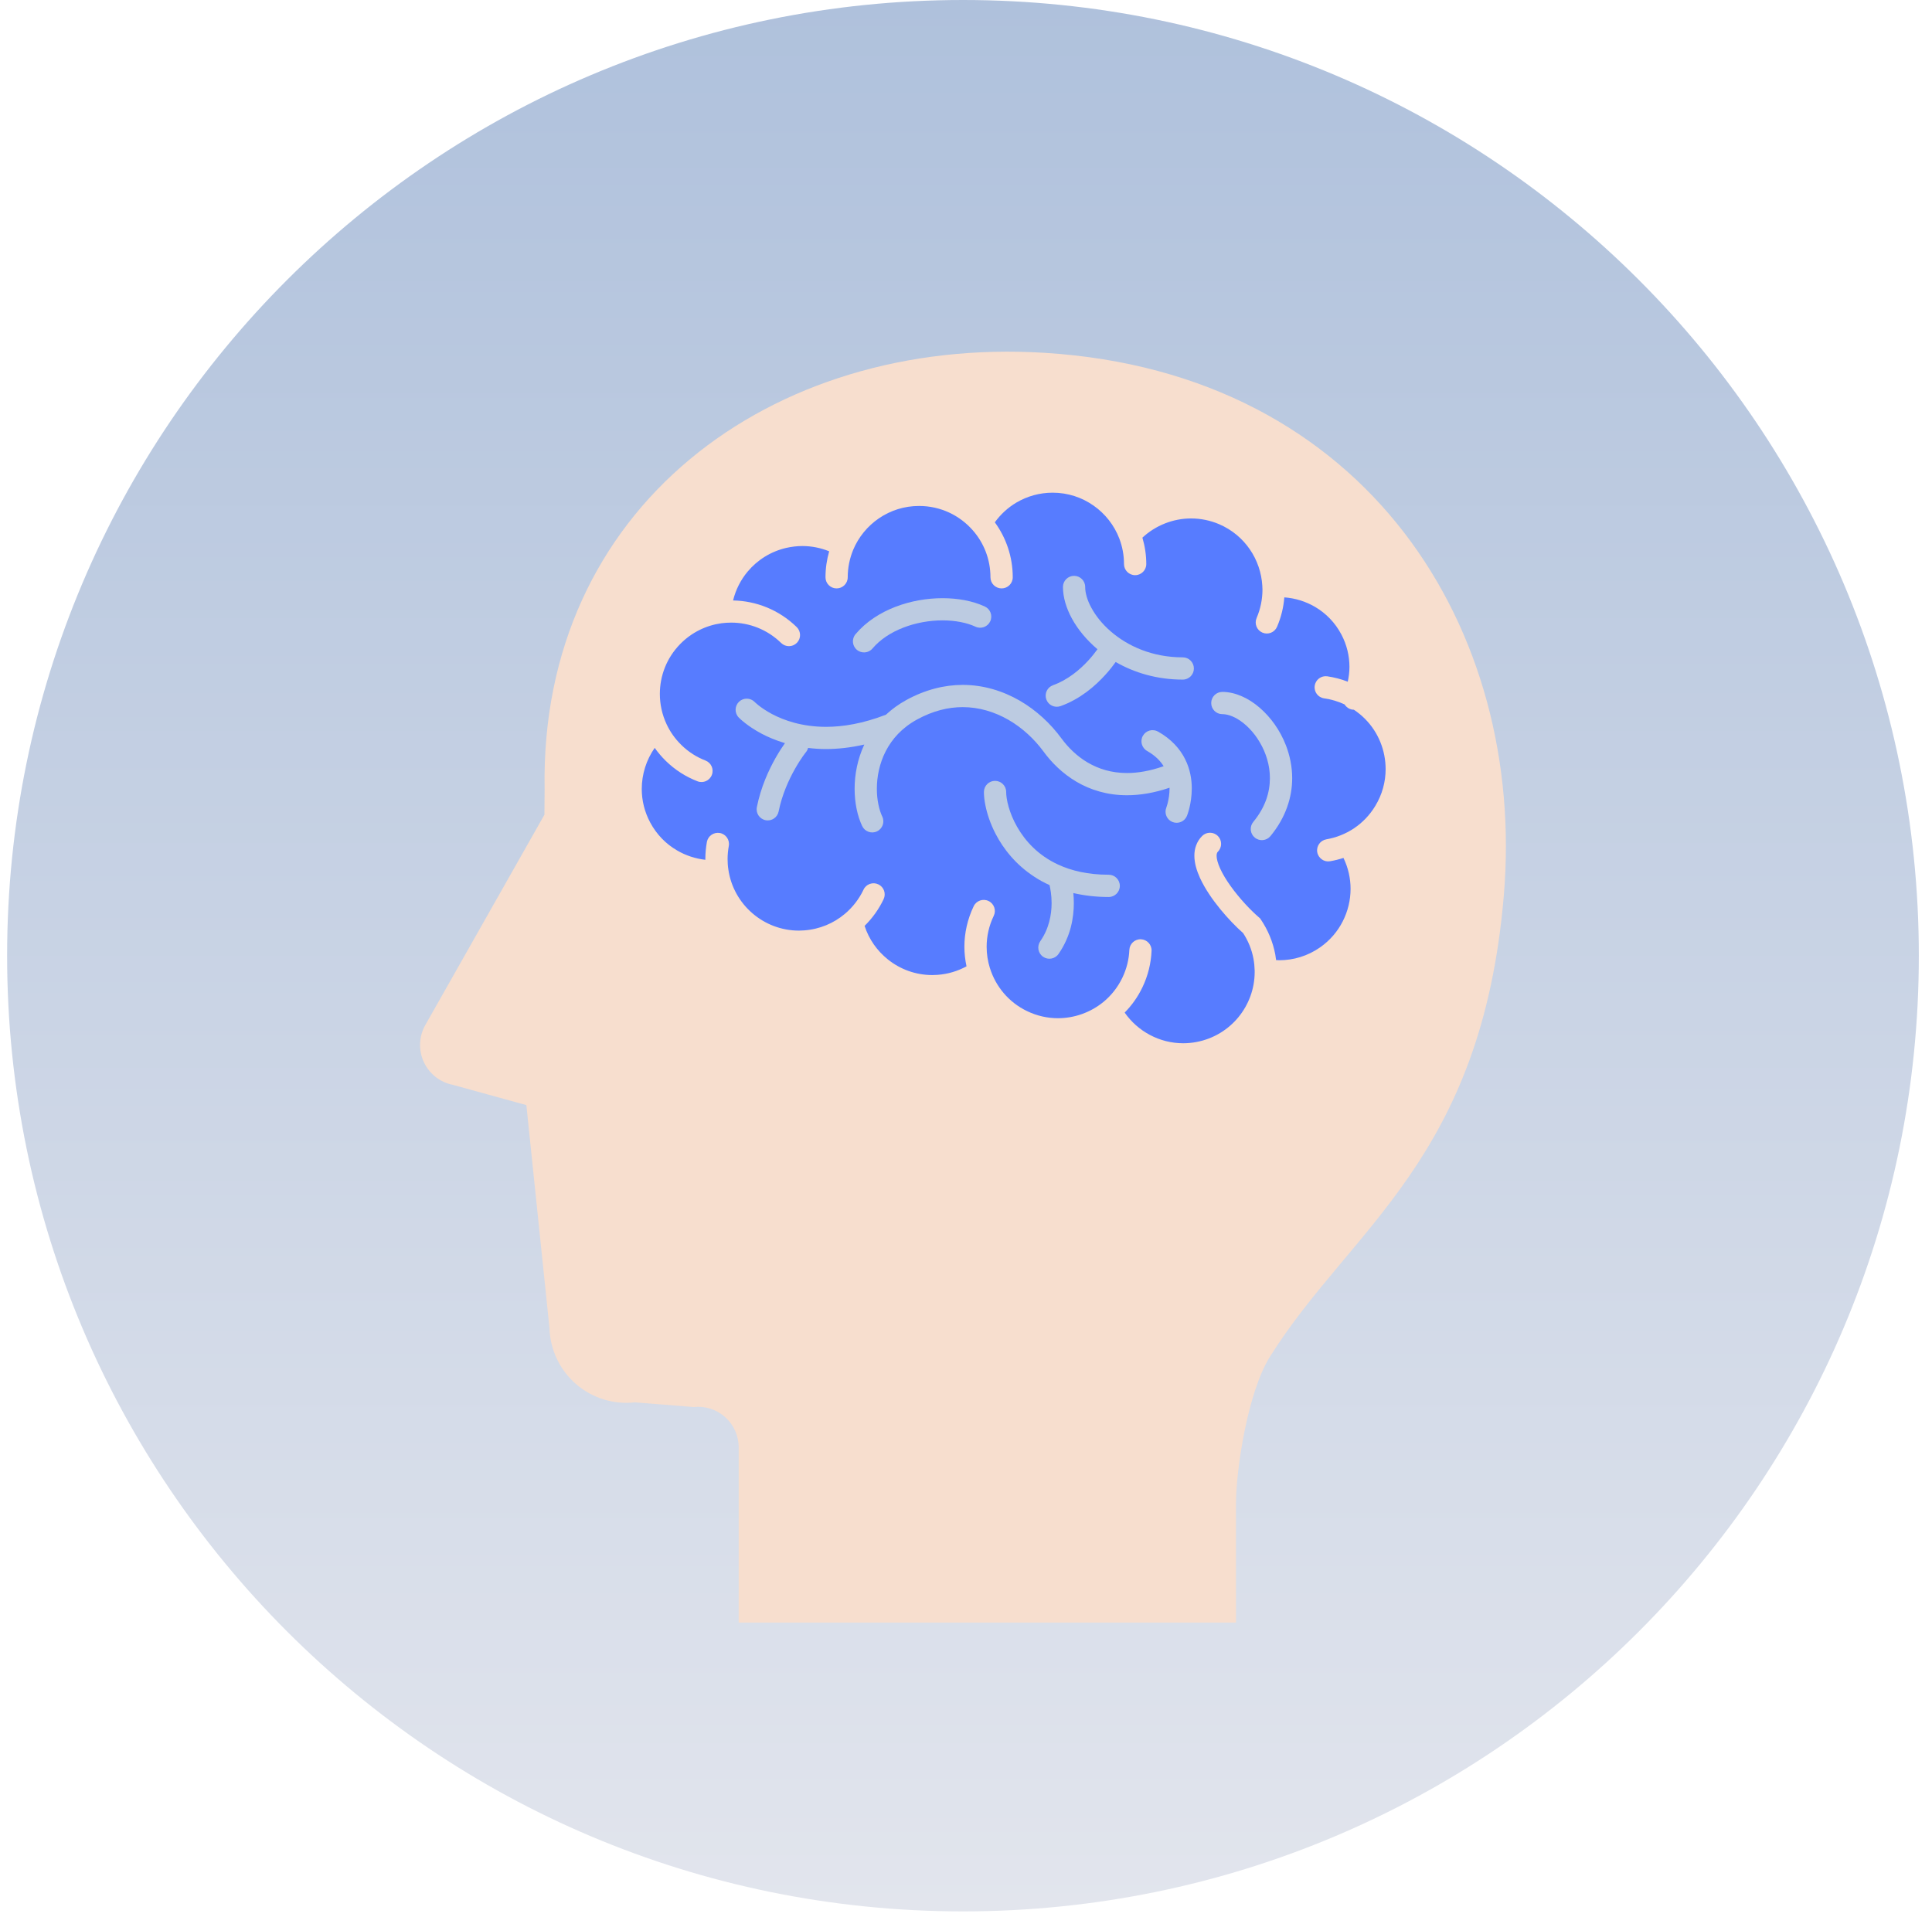
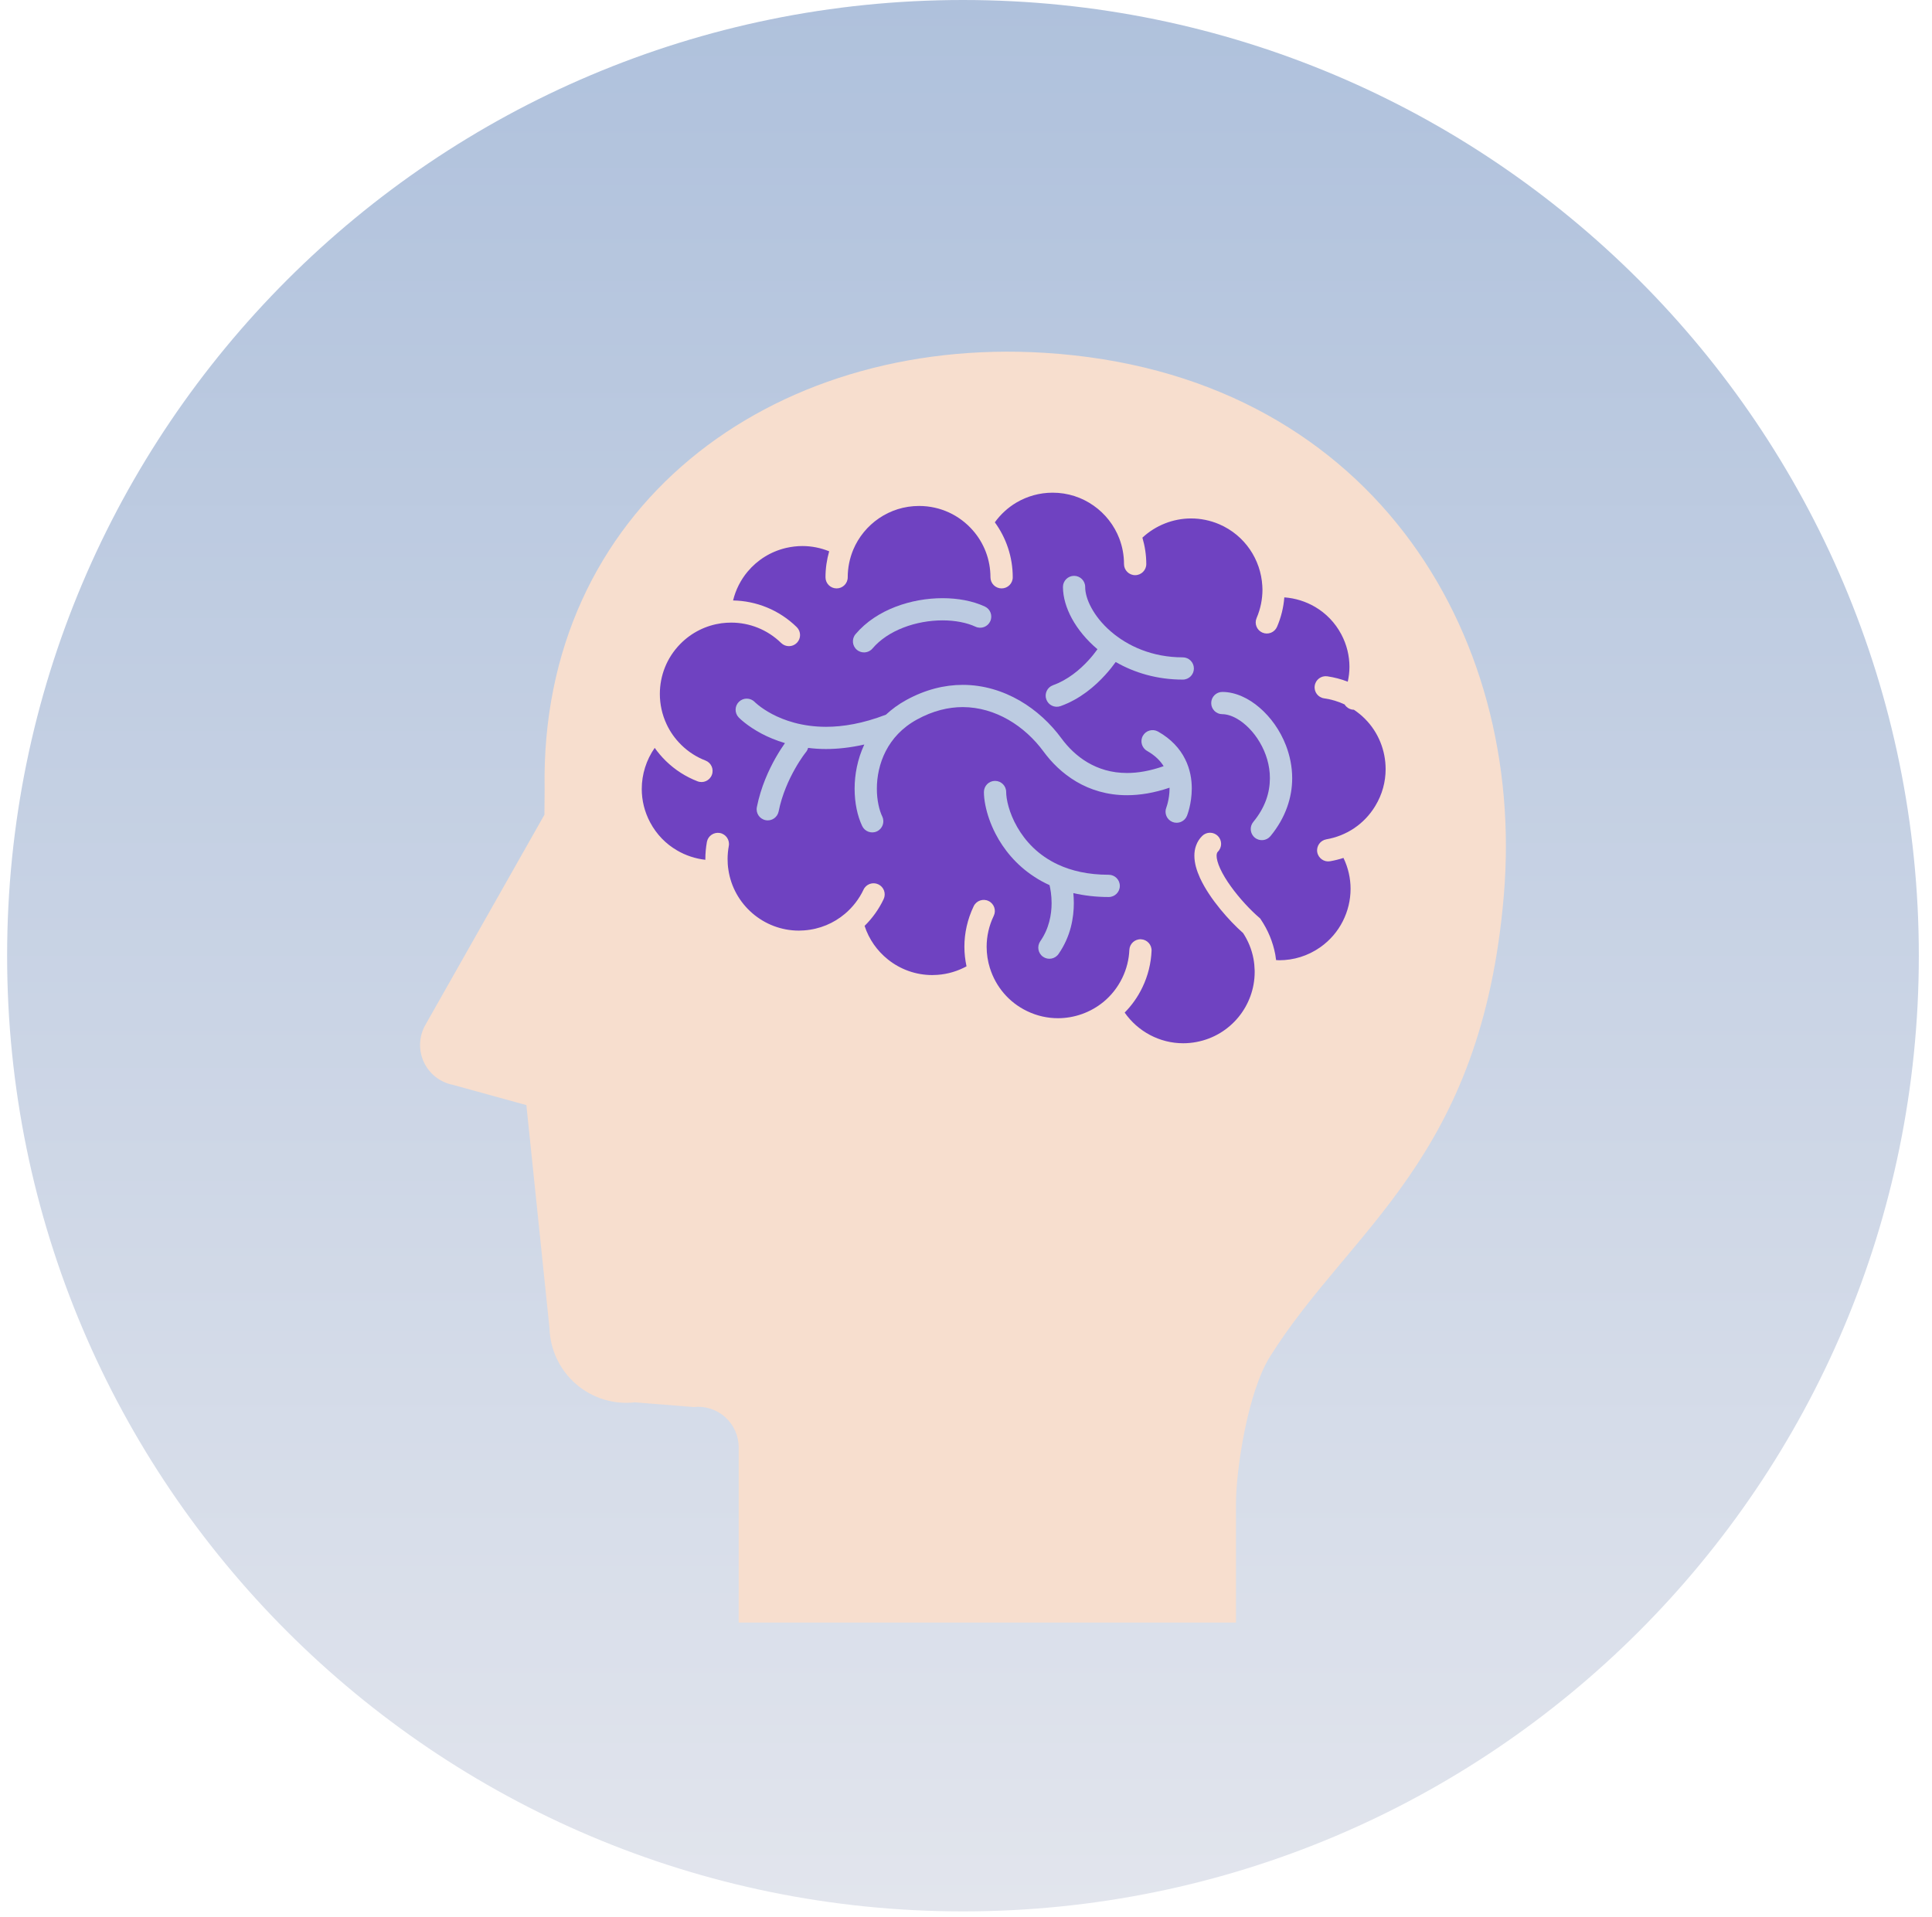
<svg xmlns="http://www.w3.org/2000/svg" width="127" height="126" viewBox="0 0 127 126" fill="none">
-   <circle cx="63.301" cy="62.833" r="62.833" fill="url(#paint0_linear_4741_2343)" />
-   <circle cx="66.319" cy="54.791" r="26.641" fill="#577CFF" />
-   <path d="M72.88 57.51C71.515 57.51 70.427 57.247 69.554 56.842C68.246 56.236 67.399 55.303 66.866 54.372C66.6 53.909 66.416 53.448 66.301 53.043C66.185 52.639 66.14 52.283 66.141 52.071C66.141 51.665 65.814 51.338 65.409 51.338C65.005 51.338 64.678 51.665 64.678 52.071C64.678 52.334 64.71 52.624 64.775 52.943C64.887 53.503 65.097 54.148 65.442 54.815C65.956 55.809 66.775 56.855 67.999 57.647C68.306 57.85 68.635 58.031 68.992 58.192C69.049 58.435 69.128 58.861 69.127 59.378C69.127 59.752 69.085 60.168 68.972 60.597C68.859 61.025 68.676 61.46 68.38 61.885C68.153 62.219 68.234 62.673 68.567 62.903C68.898 63.132 69.353 63.051 69.583 62.718C69.983 62.142 70.237 61.542 70.387 60.971C70.536 60.399 70.588 59.854 70.588 59.378C70.588 59.14 70.575 58.916 70.556 58.715C71.26 58.877 72.03 58.974 72.88 58.974C73.284 58.974 73.612 58.646 73.612 58.242C73.612 57.838 73.284 57.51 72.88 57.51Z" fill="#BCCBE1" />
-   <path d="M76.123 48.098C75.771 47.902 75.327 48.023 75.127 48.376C74.928 48.726 75.053 49.172 75.405 49.372C75.944 49.681 76.272 50.022 76.492 50.375C75.59 50.691 74.793 50.823 74.085 50.823C73.053 50.822 72.209 50.549 71.494 50.13C70.784 49.713 70.211 49.14 69.775 48.548C69.057 47.568 68.124 46.697 67.023 46.06C65.922 45.427 64.651 45.029 63.284 45.029C62.088 45.029 60.828 45.338 59.577 46.024C59.067 46.303 58.622 46.631 58.237 46.989C56.716 47.575 55.407 47.787 54.297 47.787C52.717 47.784 51.538 47.362 50.749 46.946C50.356 46.737 50.062 46.53 49.871 46.38C49.776 46.303 49.705 46.244 49.662 46.204L49.619 46.162L49.611 46.154C49.33 45.867 48.87 45.859 48.578 46.138C48.288 46.419 48.28 46.88 48.56 47.172C48.602 47.214 49.103 47.726 50.066 48.238C50.487 48.461 51.003 48.679 51.599 48.858C51.441 49.081 51.224 49.408 50.988 49.822C50.536 50.62 50.016 51.743 49.753 53.062C49.671 53.461 49.929 53.845 50.325 53.924C50.721 54.005 51.105 53.745 51.184 53.349C51.406 52.237 51.862 51.246 52.261 50.544C52.461 50.189 52.644 49.912 52.777 49.721C52.844 49.628 52.897 49.555 52.933 49.509C52.951 49.486 52.964 49.47 52.972 49.459L52.983 49.449L52.984 49.446C53.05 49.364 53.094 49.271 53.12 49.172C53.491 49.22 53.882 49.247 54.297 49.247C55.065 49.247 55.908 49.156 56.815 48.951C56.363 49.919 56.179 50.931 56.178 51.857C56.18 52.788 56.358 53.637 56.676 54.311C56.849 54.675 57.285 54.832 57.649 54.659C58.013 54.485 58.17 54.05 57.996 53.685C57.794 53.264 57.638 52.595 57.641 51.857C57.639 51.059 57.814 50.184 58.226 49.383C58.641 48.583 59.282 47.854 60.28 47.306C61.331 46.729 62.338 46.492 63.284 46.49C64.365 46.492 65.382 46.804 66.292 47.327C67.2 47.85 67.992 48.588 68.596 49.411C69.127 50.137 69.839 50.851 70.753 51.391C71.666 51.931 72.788 52.286 74.085 52.284C74.943 52.284 75.874 52.131 76.879 51.79L76.88 51.841C76.88 52.199 76.824 52.525 76.768 52.756C76.742 52.869 76.713 52.962 76.693 53.019C76.684 53.049 76.677 53.071 76.672 53.084L76.668 53.095V53.096C76.52 53.47 76.7 53.893 77.075 54.044C77.45 54.193 77.876 54.01 78.026 53.637C78.046 53.585 78.338 52.853 78.342 51.841C78.342 51.261 78.241 50.579 77.901 49.907C77.566 49.231 76.987 48.585 76.123 48.098Z" fill="#BCCBE1" />
+   <circle cx="63.301" cy="62.833" r="62.833" fill="url(#paint0_linear_1_100)" />
+   <circle cx="66.319" cy="54.789" r="26.641" fill="#6F42C1" />
+   <path d="M72.88 57.512C71.515 57.512 70.427 57.249 69.554 56.844C68.246 56.238 67.399 55.305 66.866 54.374C66.6 53.911 66.416 53.45 66.301 53.045C66.185 52.641 66.14 52.285 66.141 52.073C66.141 51.667 65.814 51.34 65.409 51.34C65.005 51.34 64.678 51.667 64.678 52.073C64.678 52.336 64.71 52.626 64.775 52.945C64.887 53.505 65.097 54.149 65.442 54.817C65.956 55.811 66.775 56.857 67.999 57.649C68.306 57.852 68.635 58.033 68.992 58.194C69.049 58.437 69.128 58.863 69.127 59.38C69.127 59.754 69.085 60.17 68.972 60.599C68.859 61.027 68.676 61.462 68.38 61.887C68.153 62.221 68.234 62.675 68.567 62.905C68.898 63.134 69.353 63.053 69.583 62.72C69.983 62.144 70.237 61.544 70.387 60.973C70.536 60.401 70.588 59.856 70.588 59.38C70.588 59.142 70.575 58.918 70.556 58.717C71.26 58.879 72.03 58.975 72.88 58.975C73.284 58.975 73.612 58.648 73.612 58.244C73.612 57.84 73.284 57.512 72.88 57.512Z" fill="#BCCBE1" />
+   <path d="M76.123 48.096C75.771 47.9 75.327 48.021 75.127 48.374C74.928 48.724 75.053 49.17 75.405 49.37C75.944 49.679 76.272 50.02 76.492 50.373C75.59 50.689 74.793 50.821 74.085 50.821C73.053 50.82 72.209 50.547 71.494 50.128C70.784 49.711 70.211 49.138 69.775 48.546C69.057 47.566 68.124 46.695 67.023 46.058C65.922 45.425 64.651 45.027 63.284 45.027C62.088 45.027 60.828 45.336 59.577 46.022C59.067 46.301 58.622 46.629 58.237 46.987C56.716 47.573 55.407 47.785 54.297 47.785C52.717 47.782 51.538 47.36 50.749 46.944C50.356 46.735 50.062 46.528 49.871 46.378C49.776 46.301 49.705 46.242 49.662 46.202L49.619 46.16L49.611 46.152C49.33 45.865 48.87 45.857 48.578 46.136C48.288 46.417 48.28 46.879 48.56 47.17C48.602 47.212 49.103 47.724 50.066 48.236C50.487 48.459 51.003 48.677 51.599 48.856C51.441 49.079 51.224 49.406 50.988 49.82C50.536 50.618 50.016 51.741 49.753 53.06C49.671 53.459 49.929 53.843 50.325 53.922C50.721 54.003 51.105 53.743 51.184 53.347C51.406 52.235 51.862 51.244 52.261 50.542C52.461 50.188 52.644 49.91 52.777 49.719C52.844 49.626 52.897 49.553 52.933 49.507C52.951 49.484 52.964 49.468 52.972 49.457L52.983 49.447L52.984 49.444C53.05 49.362 53.094 49.269 53.12 49.17C53.491 49.218 53.882 49.245 54.297 49.245C55.065 49.245 55.908 49.154 56.815 48.949C56.363 49.917 56.179 50.929 56.178 51.855C56.18 52.787 56.358 53.635 56.676 54.309C56.849 54.673 57.285 54.83 57.649 54.657C58.013 54.483 58.17 54.049 57.996 53.683C57.794 53.262 57.638 52.593 57.641 51.855C57.639 51.057 57.814 50.182 58.226 49.381C58.641 48.581 59.282 47.852 60.28 47.304C61.331 46.727 62.338 46.491 63.284 46.488C64.365 46.491 65.382 46.802 66.292 47.325C67.2 47.848 67.992 48.586 68.596 49.409C69.127 50.135 69.839 50.849 70.753 51.389C71.666 51.929 72.788 52.284 74.085 52.282C74.943 52.282 75.874 52.129 76.879 51.788L76.88 51.839C76.88 52.197 76.824 52.523 76.768 52.754C76.742 52.867 76.713 52.96 76.693 53.017C76.684 53.047 76.677 53.069 76.672 53.082L76.668 53.093V53.094C76.52 53.468 76.7 53.891 77.075 54.042C77.45 54.191 77.876 54.008 78.026 53.635C78.046 53.583 78.338 52.851 78.342 51.839C78.342 51.259 78.241 50.577 77.901 49.905C77.566 49.229 76.987 48.583 76.123 48.096Z" fill="#BCCBE1" />
  <path d="M57.354 42.635C57.858 42.041 58.573 41.574 59.388 41.261C60.203 40.944 61.11 40.787 61.961 40.787C62.788 40.787 63.56 40.939 64.124 41.203C64.493 41.373 64.927 41.212 65.094 40.846C65.263 40.48 65.104 40.044 64.739 39.877C63.922 39.499 62.961 39.33 61.961 39.328C60.933 39.328 59.862 39.512 58.861 39.896C57.865 40.28 56.939 40.867 56.241 41.692C55.978 41.999 56.017 42.46 56.324 42.72C56.633 42.983 57.096 42.943 57.354 42.635Z" fill="#BCCBE1" />
  <path d="M68.652 23.196C50.632 22.087 35.457 33.423 35.801 51.893L35.788 53.565L27.959 67.39C27.537 68.135 27.499 69.039 27.857 69.817C28.214 70.596 28.922 71.156 29.763 71.322L34.601 72.656L36.12 87.316C36.161 88.729 36.789 90.061 37.855 90.988C38.921 91.917 40.328 92.356 41.732 92.199L45.595 92.507C46.349 92.423 47.104 92.664 47.669 93.171C48.234 93.676 48.558 94.399 48.558 95.158V106.678H81.247C81.247 106.678 81.247 101.092 81.247 98.864C81.247 96.634 82.017 91.539 83.475 89.205C88.775 80.732 97.401 76.224 98.856 58.848C100.313 41.47 89.941 24.507 68.652 23.196ZM90.4 52.994C89.667 54.205 88.482 54.959 87.188 55.182C86.791 55.252 86.522 55.628 86.589 56.027C86.66 56.424 87.038 56.694 87.435 56.623C87.732 56.572 88.024 56.498 88.313 56.405C88.624 57.051 88.78 57.745 88.78 58.436C88.78 59.174 88.604 59.907 88.267 60.57C87.932 61.232 87.435 61.822 86.783 62.281C85.962 62.856 85.029 63.13 84.103 63.132C84.029 63.132 83.957 63.124 83.884 63.122C83.868 63 83.853 62.879 83.832 62.76V62.758C83.672 61.911 83.341 61.136 82.888 60.462L82.833 60.38L82.758 60.315C82.205 59.84 81.471 59.062 80.904 58.268C80.618 57.872 80.376 57.471 80.212 57.114C80.046 56.755 79.97 56.444 79.973 56.26C79.973 56.178 79.985 56.121 80.001 56.084C80.014 56.048 80.028 56.026 80.056 55.997C80.341 55.713 80.341 55.249 80.056 54.962C79.77 54.678 79.308 54.678 79.024 54.962C78.844 55.139 78.709 55.353 78.628 55.581C78.543 55.803 78.512 56.035 78.512 56.26C78.515 56.766 78.668 57.246 78.882 57.722C79.209 58.432 79.695 59.137 80.222 59.781C80.718 60.385 81.243 60.929 81.715 61.345C82.041 61.843 82.279 62.407 82.396 63.028C82.444 63.29 82.469 63.55 82.475 63.799V63.804C82.475 63.836 82.476 63.869 82.476 63.903C82.476 65.007 82.083 66.053 81.407 66.876C80.731 67.697 79.779 68.294 78.65 68.507C78.356 68.563 78.064 68.59 77.776 68.59C76.226 68.591 74.792 67.811 73.93 66.573C74.395 66.102 74.791 65.551 75.091 64.924V64.925C75.466 64.15 75.663 63.329 75.698 62.515C75.716 62.113 75.404 61.772 75.002 61.754C74.596 61.736 74.256 62.05 74.238 62.452C74.212 63.072 74.062 63.694 73.776 64.287L73.775 64.29C73.467 64.925 73.04 65.457 72.53 65.877L72.528 65.878C71.687 66.564 70.628 66.943 69.545 66.943C68.863 66.943 68.17 66.794 67.512 66.475C66.295 65.89 65.449 64.847 65.075 63.654H65.073C64.931 63.201 64.857 62.725 64.857 62.247C64.857 61.564 65.006 60.871 65.324 60.212C65.5 59.848 65.346 59.411 64.982 59.237C64.62 59.062 64.183 59.213 64.007 59.577C63.594 60.436 63.394 61.35 63.394 62.247C63.394 62.682 63.445 63.112 63.534 63.532C62.963 63.843 62.32 64.043 61.625 64.093H61.623C61.509 64.101 61.398 64.106 61.285 64.106C60.187 64.106 59.171 63.725 58.365 63.079C57.661 62.515 57.121 61.757 56.834 60.873C57.347 60.368 57.773 59.773 58.086 59.114C58.258 58.748 58.102 58.314 57.737 58.142C57.373 57.969 56.934 58.124 56.764 58.491C56.475 59.103 56.054 59.647 55.54 60.08C54.807 60.699 53.883 61.096 52.855 61.17H52.854C52.739 61.178 52.628 61.184 52.517 61.184C50.197 61.184 48.216 59.469 47.88 57.177L47.879 57.17V57.166C47.86 57.056 47.848 56.942 47.84 56.824C47.832 56.712 47.828 56.597 47.828 56.484C47.828 56.19 47.856 55.899 47.908 55.618C47.98 55.221 47.718 54.84 47.321 54.766C46.926 54.695 46.543 54.954 46.468 55.351C46.402 55.719 46.366 56.097 46.366 56.484L46.367 56.528C45.71 56.454 45.072 56.244 44.502 55.909C43.779 55.488 43.166 54.87 42.742 54.078C42.364 53.371 42.186 52.618 42.186 51.871C42.186 50.907 42.485 49.961 43.037 49.17C43.25 49.471 43.491 49.754 43.76 50.02C44.378 50.626 45.092 51.074 45.848 51.366C46.225 51.514 46.647 51.326 46.793 50.948C46.941 50.572 46.751 50.149 46.377 50.003C45.798 49.78 45.256 49.439 44.786 48.977V48.976C44.37 48.57 44.048 48.108 43.818 47.613C43.523 46.985 43.375 46.302 43.375 45.624C43.376 44.434 43.819 43.256 44.713 42.343C45.474 41.567 46.433 41.113 47.428 40.975H47.429H47.431C47.644 40.948 47.856 40.934 48.068 40.934C49.255 40.935 50.434 41.382 51.35 42.275C51.639 42.555 52.1 42.553 52.384 42.263C52.666 41.975 52.66 41.514 52.373 41.23C51.208 40.089 49.699 39.505 48.189 39.478C48.359 38.779 48.687 38.128 49.146 37.58C49.783 36.821 50.655 36.259 51.696 36.019C52.051 35.94 52.4 35.9 52.747 35.9C53.359 35.9 53.956 36.023 54.506 36.246C54.35 36.791 54.264 37.363 54.264 37.956C54.264 38.359 54.591 38.685 54.995 38.685C55.398 38.685 55.725 38.359 55.725 37.956C55.725 37.317 55.855 36.707 56.083 36.152C56.436 35.304 57.034 34.582 57.784 34.072C58.537 33.561 59.438 33.265 60.416 33.265C61.826 33.265 63.084 33.881 63.946 34.865C64.672 35.69 65.108 36.77 65.108 37.956C65.108 38.359 65.437 38.685 65.84 38.685C66.244 38.685 66.573 38.359 66.573 37.956C66.573 36.606 66.135 35.353 65.395 34.34C65.774 33.816 66.256 33.371 66.814 33.041C67.512 32.63 68.325 32.392 69.196 32.392C70.2 32.392 71.122 32.705 71.883 33.239C72.647 33.773 73.243 34.531 73.58 35.41H73.579C73.778 35.932 73.886 36.493 73.886 37.085C73.886 37.488 74.215 37.815 74.618 37.815C75.021 37.815 75.351 37.488 75.351 37.085C75.351 36.481 75.258 35.9 75.096 35.348C75.963 34.543 77.111 34.086 78.296 34.086C78.915 34.086 79.543 34.209 80.15 34.468C80.996 34.834 81.675 35.413 82.159 36.119C82.644 36.826 82.928 37.656 82.978 38.515C82.984 38.603 82.988 38.691 82.988 38.779C82.985 39.4 82.863 40.025 82.603 40.633C82.443 41.004 82.615 41.433 82.985 41.592C83.357 41.751 83.785 41.581 83.946 41.21C84.217 40.579 84.373 39.928 84.425 39.275C85.142 39.326 85.84 39.543 86.458 39.908C87.162 40.324 87.765 40.934 88.176 41.715C88.536 42.398 88.705 43.124 88.706 43.844C88.706 44.173 88.666 44.499 88.595 44.819C88.157 44.647 87.701 44.531 87.246 44.464C86.849 44.409 86.477 44.688 86.423 45.088C86.365 45.489 86.644 45.858 87.042 45.913C87.502 45.978 87.955 46.11 88.387 46.314C88.462 46.439 88.578 46.542 88.722 46.605C88.811 46.644 88.906 46.663 88.999 46.663C89.269 46.843 89.514 47.046 89.734 47.267L89.735 47.269C90.613 48.153 91.084 49.347 91.084 50.567C91.084 51.395 90.865 52.233 90.4 52.994Z" fill="#F7DECE" />
-   <path d="M82.806 46.531C82.444 46.218 82.054 45.961 81.642 45.782C81.229 45.599 80.794 45.49 80.349 45.49C79.945 45.49 79.619 45.818 79.619 46.222C79.619 46.626 79.945 46.952 80.349 46.952C80.618 46.952 80.956 47.045 81.316 47.252C81.852 47.559 82.409 48.112 82.811 48.802C83.22 49.493 83.48 50.313 83.477 51.163C83.475 52.096 83.181 53.071 82.383 54.039C82.128 54.349 82.171 54.811 82.482 55.067C82.794 55.326 83.256 55.28 83.512 54.972C84.515 53.759 84.943 52.417 84.942 51.163C84.942 50.401 84.786 49.67 84.531 49.005C84.144 48.007 83.53 47.156 82.806 46.531Z" fill="#C0CDE2" />
-   <path d="M77.75 43.218C75.741 43.218 74.128 42.477 73.011 41.509C72.453 41.026 72.026 40.486 71.746 39.968C71.461 39.451 71.332 38.959 71.335 38.59C71.335 38.187 71.007 37.859 70.605 37.859C70.2 37.859 69.873 38.187 69.873 38.59C69.876 39.276 70.09 39.982 70.461 40.666C70.852 41.38 71.421 42.074 72.142 42.684C71.997 42.885 71.797 43.148 71.539 43.426C70.983 44.034 70.18 44.707 69.22 45.049C68.843 45.183 68.643 45.601 68.779 45.982C68.914 46.363 69.331 46.559 69.713 46.425C71.014 45.958 71.986 45.105 72.648 44.379C72.942 44.057 73.17 43.76 73.34 43.524C74.549 44.221 76.043 44.681 77.75 44.681C78.154 44.681 78.48 44.354 78.48 43.951C78.48 43.547 78.154 43.218 77.75 43.218Z" fill="#BCCBE1" />
+   <path d="M82.806 46.533C82.444 46.22 82.054 45.963 81.642 45.783C81.229 45.601 80.794 45.492 80.349 45.492C79.945 45.492 79.619 45.82 79.619 46.224C79.619 46.628 79.945 46.954 80.349 46.954C80.618 46.954 80.956 47.047 81.316 47.254C81.852 47.561 82.409 48.114 82.811 48.804C83.22 49.495 83.48 50.316 83.477 51.165C83.475 52.098 83.181 53.073 82.383 54.041C82.128 54.351 82.171 54.812 82.482 55.069C82.794 55.328 83.256 55.282 83.512 54.974C84.515 53.761 84.943 52.419 84.942 51.165C84.942 50.403 84.786 49.672 84.531 49.007C84.144 48.009 83.53 47.158 82.806 46.533Z" fill="#C0CDE2" />
+   <path d="M77.75 43.218C75.741 43.218 74.129 42.477 73.012 41.509C72.453 41.026 72.026 40.486 71.746 39.968C71.461 39.452 71.332 38.959 71.335 38.59C71.335 38.187 71.007 37.859 70.605 37.859C70.201 37.859 69.873 38.187 69.873 38.59C69.876 39.276 70.091 39.982 70.461 40.666C70.852 41.381 71.421 42.075 72.142 42.684C71.997 42.885 71.797 43.148 71.539 43.426C70.983 44.034 70.18 44.707 69.221 45.049C68.843 45.184 68.643 45.601 68.779 45.982C68.914 46.363 69.331 46.559 69.713 46.425C71.014 45.958 71.986 45.106 72.648 44.379C72.942 44.057 73.17 43.761 73.341 43.524C74.549 44.221 76.043 44.681 77.75 44.681C78.154 44.681 78.48 44.354 78.48 43.951C78.481 43.547 78.154 43.218 77.75 43.218Z" fill="#BCCBE1" />
  <defs>
-     <linearGradient id="paint0_linear_4741_2343" x1="63.301" y1="0" x2="63.301" y2="125.665" gradientUnits="userSpaceOnUse">
+     <linearGradient id="paint0_linear_1_100" x1="63.301" y1="0" x2="63.301" y2="125.665" gradientUnits="userSpaceOnUse">
      <stop stop-color="#AFC1DC" />
      <stop offset="1" stop-color="#E2E5ED" />
    </linearGradient>
  </defs>
</svg>
